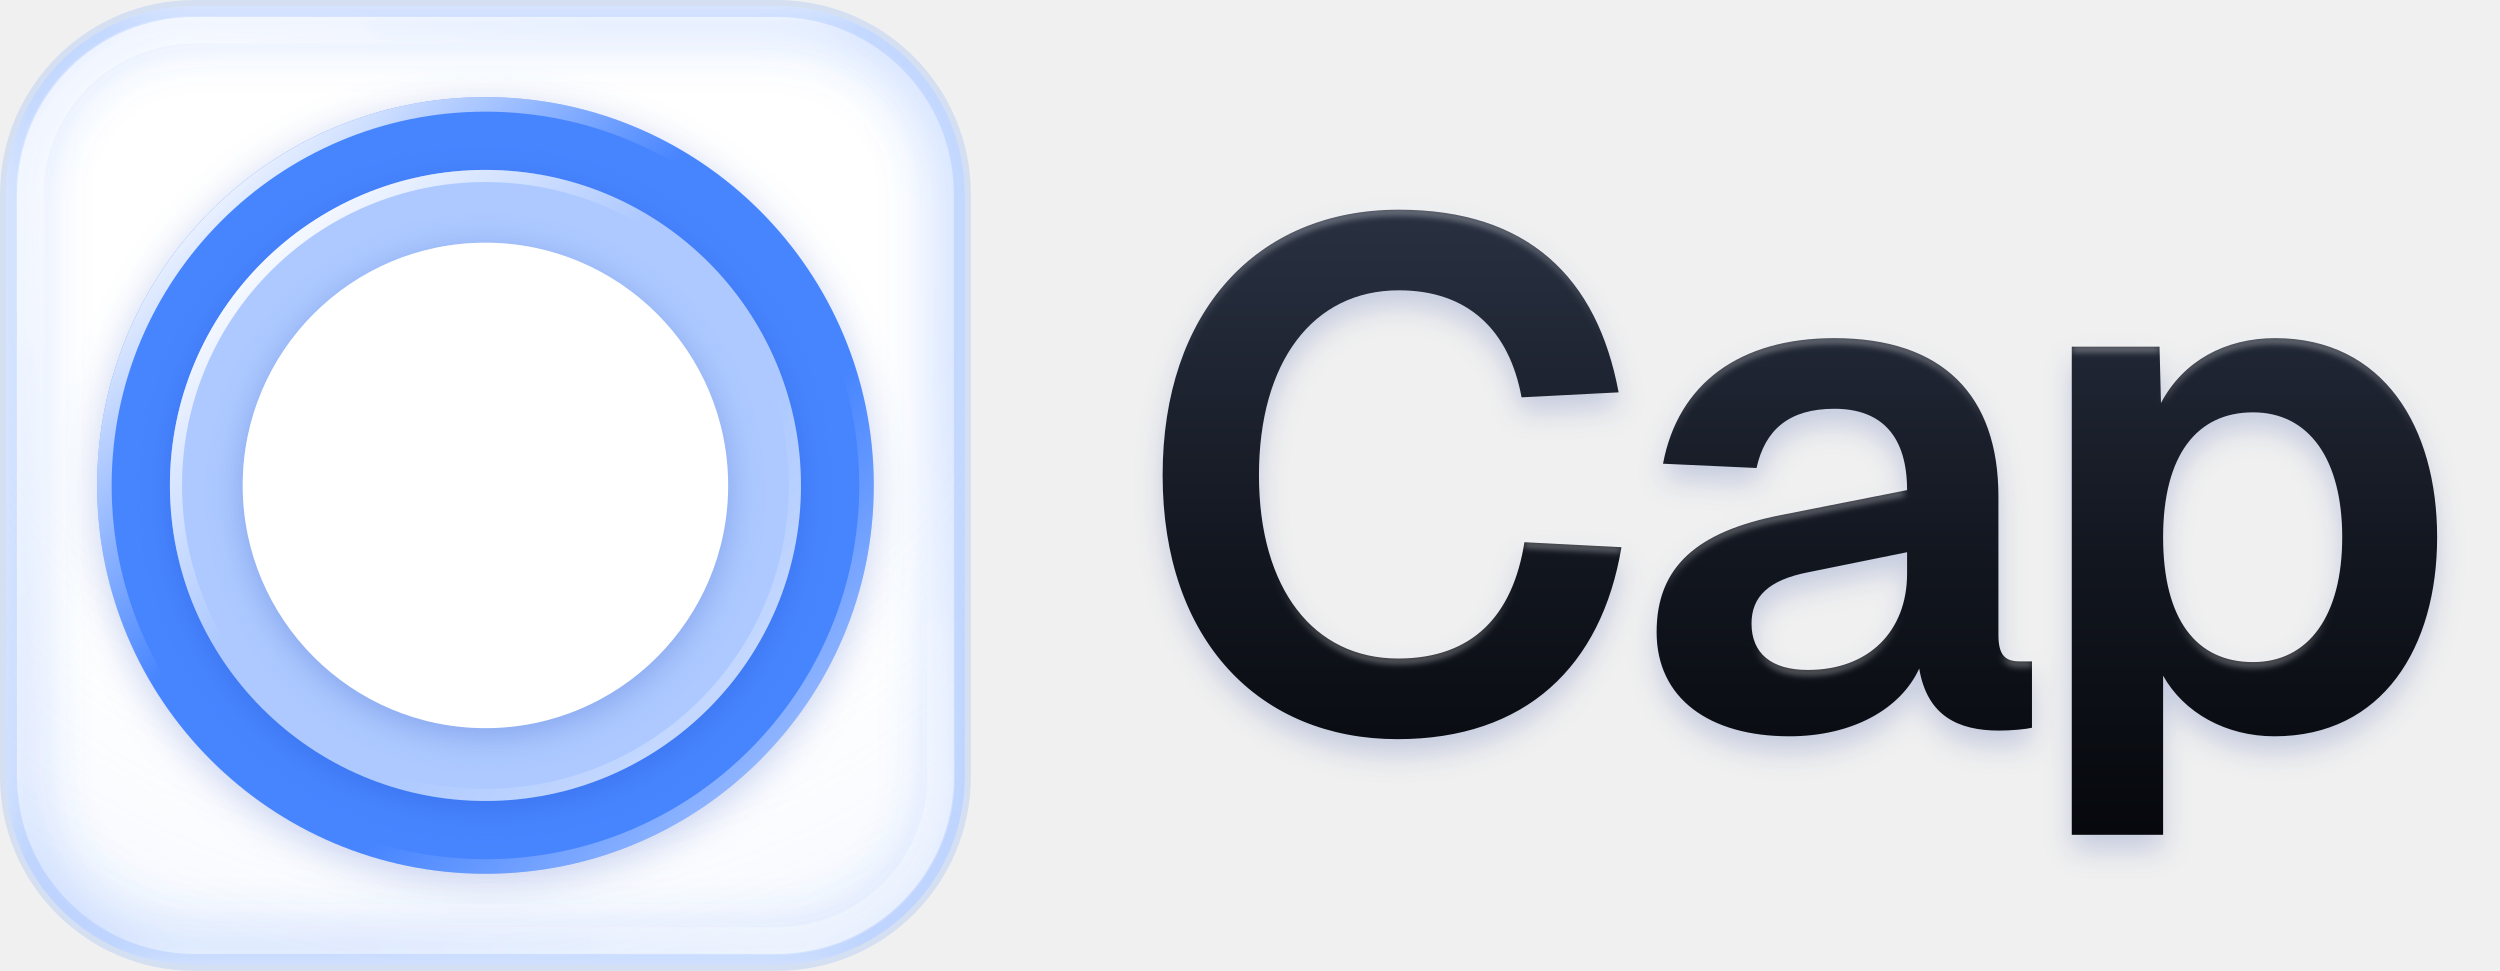
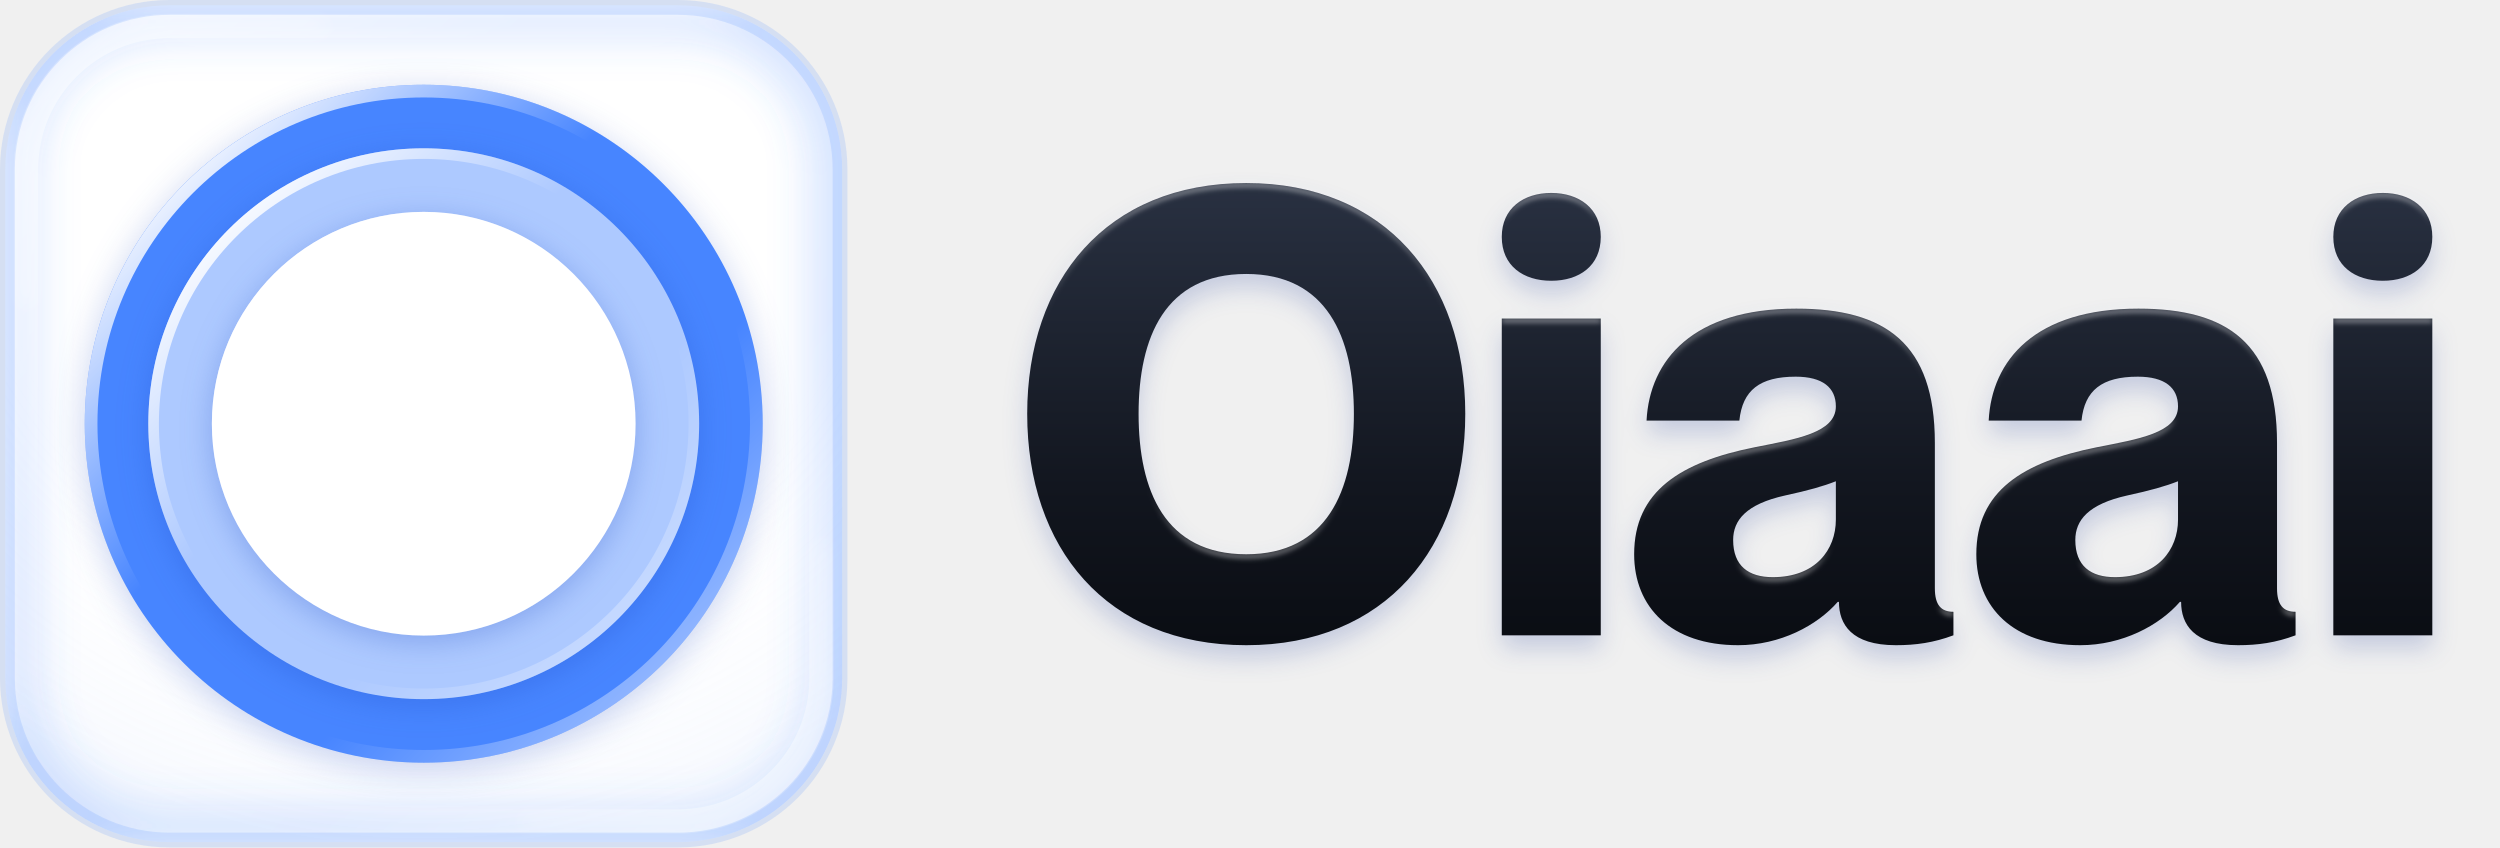
- <svg xmlns="http://www.w3.org/2000/svg" width="103" height="40" viewBox="0 0 103 40" fill="none">
+ <svg xmlns="http://www.w3.org/2000/svg" width="118" height="40" viewBox="0 0 118 40" fill="none">
  <defs>
    <clipPath id="m-clip">
      <rect x="0.25" y="0.25" width="39.5" height="39.5" rx="7.75" />
    </clipPath>
    <radialGradient id="m-dome" cx="20" cy="6" r="34" gradientUnits="userSpaceOnUse">
      <stop offset="0" stop-color="#fff" stop-opacity="0" />
      <stop offset="0.62" stop-color="#fff" stop-opacity="0" />
      <stop offset="1" stop-color="#C4D6FA" stop-opacity="0.14" />
    </radialGradient>
    <linearGradient id="m-top" x1="20" y1="0" x2="20" y2="9" gradientUnits="userSpaceOnUse">
      <stop offset="0" stop-color="#fff" />
      <stop offset="1" stop-color="#fff" stop-opacity="0" />
    </linearGradient>
    <filter id="m-top-blur" x="-80%" y="-80%" width="260%" height="260%" color-interpolation-filters="sRGB">
      <feGaussianBlur stdDeviation="0.8" />
    </filter>
    <linearGradient id="m-rim" x1="0" y1="0" x2="40" y2="40" gradientUnits="userSpaceOnUse">
      <stop offset="0" stop-color="#fff" stop-opacity="0.58" />
      <stop offset="0.32" stop-color="#fff" stop-opacity="0.087" />
      <stop offset="0.68" stop-color="#fff" stop-opacity="0.02" />
      <stop offset="1" stop-color="#fff" stop-opacity="0.52" />
    </linearGradient>
    <filter id="m-glow-blur" x="-20%" y="-20%" width="140%" height="140%">
      <feGaussianBlur stdDeviation="1" />
    </filter>
    <filter id="m-glint-blur" x="-50%" y="-50%" width="200%" height="200%">
      <feGaussianBlur stdDeviation="0.35" />
    </filter>
    <linearGradient id="m-ring-rim-1" x1="8.48" y1="8.48" x2="31.52" y2="31.52" gradientUnits="userSpaceOnUse">
      <stop offset="0" stop-color="#fff" stop-opacity="0.9" />
      <stop offset="0.38" stop-color="#fff" stop-opacity="0" />
      <stop offset="0.72" stop-color="#fff" stop-opacity="0" />
      <stop offset="1" stop-color="#fff" stop-opacity="0.4" />
    </linearGradient>
    <linearGradient id="m-ring-rim-2" x1="10.64" y1="10.64" x2="29.36" y2="29.36" gradientUnits="userSpaceOnUse">
      <stop offset="0" stop-color="#fff" stop-opacity="0.9" />
      <stop offset="0.38" stop-color="#fff" stop-opacity="0" />
      <stop offset="0.72" stop-color="#fff" stop-opacity="0" />
      <stop offset="1" stop-color="#fff" stop-opacity="0.3" />
    </linearGradient>
    <linearGradient id="m-ring-rim-3" x1="12.8" y1="12.8" x2="27.2" y2="27.2" gradientUnits="userSpaceOnUse">
      <stop offset="0" stop-color="#fff" stop-opacity="0.6" />
      <stop offset="0.38" stop-color="#fff" stop-opacity="0" />
      <stop offset="0.72" stop-color="#fff" stop-opacity="0" />
      <stop offset="1" stop-color="#fff" stop-opacity="0.2" />
    </linearGradient>
    <filter id="m-ring-lift-1" x="-30%" y="-30%" width="160%" height="160%" color-interpolation-filters="sRGB">
      <feGaussianBlur in="SourceAlpha" stdDeviation="0.8" />
      <feOffset dy="0.35" />
      <feColorMatrix values="0 0 0 0 0.1  0 0 0 0 0.27  0 0 0 0 0.75  0 0 0 0.24 0" />
      <feMerge>
        <feMergeNode />
        <feMergeNode in="SourceGraphic" />
      </feMerge>
    </filter>
    <filter id="m-ring-lift-2" x="-30%" y="-30%" width="160%" height="160%" color-interpolation-filters="sRGB">
      <feGaussianBlur in="SourceAlpha" stdDeviation="0.7" />
      <feOffset dy="0.3" />
      <feColorMatrix values="0 0 0 0 0.1  0 0 0 0 0.27  0 0 0 0 0.75  0 0 0 0.26 0" />
      <feMerge>
        <feMergeNode />
        <feMergeNode in="SourceGraphic" />
      </feMerge>
    </filter>
    <filter id="m-ring-lift-3" x="-30%" y="-30%" width="160%" height="160%" color-interpolation-filters="sRGB">
      <feGaussianBlur in="SourceAlpha" stdDeviation="0.7" />
      <feOffset dy="0.3" />
      <feColorMatrix values="0 0 0 0 0.1  0 0 0 0 0.27  0 0 0 0 0.75  0 0 0 0.28 0" />
      <feMerge>
        <feMergeNode />
        <feMergeNode in="SourceGraphic" />
      </feMerge>
    </filter>
  </defs>
  <rect x="0.25" y="0.25" width="39.5" height="39.5" rx="7.75" fill="#fff" />
  <g clip-path="url(#m-clip)">
    <rect width="40" height="40" fill="url(#m-dome)" />
    <rect x="3" y="1.2" width="34" height="5" rx="2.5" fill="url(#m-top)" opacity="0.9" filter="url(#m-top-blur)" />
    <rect x="0.25" y="0.25" width="39.5" height="39.5" rx="7.75" stroke="#4785FF" stroke-opacity="0.24" stroke-width="2.8" filter="url(#m-glow-blur)" />
  </g>
  <rect x="1.225" y="1.225" width="37.55" height="37.55" rx="6.775" stroke="url(#m-rim)" stroke-width="1.15" />
  <g filter="url(#m-glint-blur)" stroke="#fff" stroke-linecap="round" stroke-width="0.9" opacity="0.21">
    <path d="M1.25 14V8.6A6.75 6.75 0 0 1 8 1.25H15" />
    <path d="M38.75 26V31.4A6.75 6.75 0 0 1 32 38.75H25" opacity="0.7" />
  </g>
  <rect x="0.35" y="0.35" width="39.3" height="39.3" rx="7.65" stroke="#4785FF" stroke-opacity="0.16" stroke-width="0.7" />
  <circle cx="20" cy="20" r="16" fill="#4785FF" filter="url(#m-ring-lift-1)" />
  <circle cx="20" cy="20" r="15.7" stroke="url(#m-ring-rim-1)" stroke-width="0.6" />
  <circle cx="20" cy="20" r="13" fill="#ADC9FF" filter="url(#m-ring-lift-2)" />
  <circle cx="20" cy="20" r="12.75" stroke="url(#m-ring-rim-2)" stroke-width="0.5" />
  <circle cx="20" cy="20" r="10" fill="#fff" filter="url(#m-ring-lift-3)" />
  <circle cx="20" cy="20" r="9.75" stroke="url(#m-ring-rim-3)" stroke-width="0.5" />
  <g transform="translate(-3.764 -1.517) scale(1.05)">
    <defs>
      <linearGradient id="w-ink" x1="0" y1="9" x2="0" y2="35" gradientUnits="userSpaceOnUse">
        <stop offset="0" stop-color="#2A3243" />
        <stop offset="0.55" stop-color="#12161F" />
        <stop offset="1" stop-color="#05070B" />
      </linearGradient>
      <filter id="w-ink-lift" x="-10%" y="-30%" width="120%" height="160%" color-interpolation-filters="sRGB">
        <feGaussianBlur in="SourceAlpha" stdDeviation="0.55" />
        <feOffset dy="0.6" />
        <feColorMatrix values="0 0 0 0 0.1  0 0 0 0 0.22  0 0 0 0 0.6  0 0 0 0.2 0" />
        <feMerge>
          <feMergeNode />
          <feMergeNode in="SourceGraphic" />
        </feMerge>
      </filter>
      <mask id="w-shine-mask" maskUnits="userSpaceOnUse" x="40" y="0" width="80" height="40">
-         <path fill="#fff" d="M58.416 30.448c-5.404 0-9.212-3.864-9.212-10.36 0-6.384 3.668-10.416 9.268-10.416 5.068 0 7.784 2.66 8.624 7.168l-3.808.196c-.476-2.604-2.072-4.2-4.816-4.2-3.388 0-5.488 2.828-5.488 7.252 0 4.48 2.156 7.196 5.46 7.196 2.94 0 4.508-1.708 4.956-4.564l3.808.196c-.784 4.676-3.752 7.532-8.792 7.532zM73.796 30.336c-3.137 0-5.209-1.484-5.209-4.088 0-2.576 1.596-3.948 4.872-4.592l4.956-.98c0-2.1-.98-3.192-2.856-3.192-1.764 0-2.716.812-3.052 2.324l-3.668-.168c.588-3.136 2.996-4.928 6.72-4.928 4.256 0 6.44 2.24 6.44 6.216v5.432c0 .812.28 1.036.84 1.036h.476V30c-.224.056-.812.112-1.288.112-1.624 0-2.828-.588-3.136-2.436-.728 1.596-2.632 2.66-5.096 2.66zm.727-2.604c2.38 0 3.892-1.512 3.892-3.78v-.84l-3.864.784c-1.596.308-2.24.98-2.24 2.016 0 1.176.784 1.82 2.212 1.82zM84.877 34.2V15.048h3.444l.056 2.212c.868-1.652 2.52-2.548 4.48-2.548 4.256 0 6.356 3.5 6.356 7.812s-2.128 7.812-6.384 7.812c-1.904 0-3.556-.924-4.368-2.38V34.2h-3.584zm7.112-6.776c2.184 0 3.5-1.82 3.5-4.9s-1.316-4.9-3.5-4.9-3.528 1.652-3.528 4.9 1.316 4.9 3.528 4.9z" />
-         <path fill="#000" stroke="#000" stroke-width="0.22" stroke-linejoin="round" transform="translate(0 0.3)" d="M58.416 30.448c-5.404 0-9.212-3.864-9.212-10.36 0-6.384 3.668-10.416 9.268-10.416 5.068 0 7.784 2.66 8.624 7.168l-3.808.196c-.476-2.604-2.072-4.2-4.816-4.2-3.388 0-5.488 2.828-5.488 7.252 0 4.48 2.156 7.196 5.46 7.196 2.94 0 4.508-1.708 4.956-4.564l3.808.196c-.784 4.676-3.752 7.532-8.792 7.532zM73.796 30.336c-3.137 0-5.209-1.484-5.209-4.088 0-2.576 1.596-3.948 4.872-4.592l4.956-.98c0-2.1-.98-3.192-2.856-3.192-1.764 0-2.716.812-3.052 2.324l-3.668-.168c.588-3.136 2.996-4.928 6.72-4.928 4.256 0 6.44 2.24 6.44 6.216v5.432c0 .812.28 1.036.84 1.036h.476V30c-.224.056-.812.112-1.288.112-1.624 0-2.828-.588-3.136-2.436-.728 1.596-2.632 2.66-5.096 2.66zm.727-2.604c2.38 0 3.892-1.512 3.892-3.78v-.84l-3.864.784c-1.596.308-2.24.98-2.24 2.016 0 1.176.784 1.82 2.212 1.82zM84.877 34.2V15.048h3.444l.056 2.212c.868-1.652 2.52-2.548 4.48-2.548 4.256 0 6.356 3.5 6.356 7.812s-2.128 7.812-6.384 7.812c-1.904 0-3.556-.924-4.368-2.38V34.2h-3.584zm7.112-6.776c2.184 0 3.5-1.82 3.5-4.9s-1.316-4.9-3.5-4.9-3.528 1.652-3.528 4.9 1.316 4.9 3.528 4.9z" />
+         <path fill="#fff" d="M59.606 30.448C65.864 30.448 69.452 26.054 69.452 20.046C69.452 14.066 65.864 9.672 59.606 9.672C53.292 9.672 49.76 14.066 49.76 20.046C49.76 26.054 53.292 30.448 59.606 30.448ZM59.606 26.36C55.962 26.36 54.767 23.523 54.767 20.046C54.767 16.597 55.962 13.76 59.606 13.76C63.222 13.76 64.445 16.597 64.445 20.046C64.445 23.523 63.222 26.36 59.606 26.36ZM73.318 14.066C74.569 14.066 75.543 13.399 75.543 12.092C75.543 10.812 74.569 10.117 73.318 10.117C72.066 10.117 71.093 10.812 71.093 12.092C71.093 13.399 72.066 14.066 73.318 14.066ZM71.093 15.763V30.003H75.543V15.763ZM86.111 19.712C86.111 20.908 84.303 21.186 82.468 21.548C79.13 22.215 77.044 23.523 77.044 26.36C77.044 28.751 78.713 30.448 81.717 30.448C83.608 30.448 85.277 29.558 86.195 28.501H86.25C86.25 29.502 86.807 30.448 88.809 30.448C89.699 30.448 90.506 30.337 91.396 30.003V28.946C90.839 28.946 90.561 28.64 90.561 27.889V21.353C90.561 16.875 88.336 15.318 84.331 15.318C79.687 15.318 77.74 17.626 77.601 20.352H81.773C81.912 18.989 82.69 18.377 84.303 18.377C85.527 18.377 86.111 18.878 86.111 19.712ZM83.274 27.389C82.19 27.389 81.494 26.888 81.494 25.72C81.494 24.83 82.078 24.107 83.831 23.717C84.86 23.495 85.555 23.3 86.111 23.078V24.802C86.111 26.165 85.193 27.389 83.274 27.389ZM101.492 19.712C101.492 20.908 99.684 21.186 97.848 21.548C94.511 22.215 92.425 23.523 92.425 26.36C92.425 28.751 94.094 30.448 97.097 30.448C98.989 30.448 100.657 29.558 101.575 28.501H101.631C101.631 29.502 102.187 30.448 104.189 30.448C105.079 30.448 105.886 30.337 106.776 30.003V28.946C106.22 28.946 105.942 28.64 105.942 27.889V21.353C105.942 16.875 103.717 15.318 99.712 15.318C95.067 15.318 93.12 17.626 92.981 20.352H97.153C97.292 18.989 98.071 18.377 99.684 18.377C100.908 18.377 101.492 18.878 101.492 19.712ZM98.655 27.389C97.57 27.389 96.875 26.888 96.875 25.72C96.875 24.83 97.459 24.107 99.211 23.717C100.24 23.495 100.935 23.3 101.492 23.078V24.802C101.492 26.165 100.574 27.389 98.655 27.389ZM110.698 14.066C111.949 14.066 112.923 13.399 112.923 12.092C112.923 10.812 111.949 10.117 110.698 10.117C109.446 10.117 108.473 10.812 108.473 12.092C108.473 13.399 109.446 14.066 110.698 14.066ZM108.473 15.763V30.003H112.923V15.763Z" />
+         <path fill="#000" stroke="#000" stroke-width="0.22" stroke-linejoin="round" transform="translate(0 0.3)" d="M59.606 30.448C65.864 30.448 69.452 26.054 69.452 20.046C69.452 14.066 65.864 9.672 59.606 9.672C53.292 9.672 49.76 14.066 49.76 20.046C49.76 26.054 53.292 30.448 59.606 30.448ZM59.606 26.36C55.962 26.36 54.767 23.523 54.767 20.046C54.767 16.597 55.962 13.76 59.606 13.76C63.222 13.76 64.445 16.597 64.445 20.046C64.445 23.523 63.222 26.36 59.606 26.36ZM73.318 14.066C74.569 14.066 75.543 13.399 75.543 12.092C75.543 10.812 74.569 10.117 73.318 10.117C72.066 10.117 71.093 10.812 71.093 12.092C71.093 13.399 72.066 14.066 73.318 14.066ZM71.093 15.763V30.003H75.543V15.763ZM86.111 19.712C86.111 20.908 84.303 21.186 82.468 21.548C79.13 22.215 77.044 23.523 77.044 26.36C77.044 28.751 78.713 30.448 81.717 30.448C83.608 30.448 85.277 29.558 86.195 28.501H86.25C86.25 29.502 86.807 30.448 88.809 30.448C89.699 30.448 90.506 30.337 91.396 30.003V28.946C90.839 28.946 90.561 28.64 90.561 27.889V21.353C90.561 16.875 88.336 15.318 84.331 15.318C79.687 15.318 77.74 17.626 77.601 20.352H81.773C81.912 18.989 82.69 18.377 84.303 18.377C85.527 18.377 86.111 18.878 86.111 19.712ZM83.274 27.389C82.19 27.389 81.494 26.888 81.494 25.72C81.494 24.83 82.078 24.107 83.831 23.717C84.86 23.495 85.555 23.3 86.111 23.078V24.802C86.111 26.165 85.193 27.389 83.274 27.389ZM101.492 19.712C101.492 20.908 99.684 21.186 97.848 21.548C94.511 22.215 92.425 23.523 92.425 26.36C92.425 28.751 94.094 30.448 97.097 30.448C98.989 30.448 100.657 29.558 101.575 28.501H101.631C101.631 29.502 102.187 30.448 104.189 30.448C105.079 30.448 105.886 30.337 106.776 30.003V28.946C106.22 28.946 105.942 28.64 105.942 27.889V21.353C105.942 16.875 103.717 15.318 99.712 15.318C95.067 15.318 93.12 17.626 92.981 20.352H97.153C97.292 18.989 98.071 18.377 99.684 18.377C100.908 18.377 101.492 18.878 101.492 19.712ZM98.655 27.389C97.57 27.389 96.875 26.888 96.875 25.72C96.875 24.83 97.459 24.107 99.211 23.717C100.24 23.495 100.935 23.3 101.492 23.078V24.802C101.492 26.165 100.574 27.389 98.655 27.389ZM110.698 14.066C111.949 14.066 112.923 13.399 112.923 12.092C112.923 10.812 111.949 10.117 110.698 10.117C109.446 10.117 108.473 10.812 108.473 12.092C108.473 13.399 109.446 14.066 110.698 14.066ZM108.473 15.763V30.003H112.923V15.763Z" />
      </mask>
      <filter id="w-shine-blur" x="-5%" y="-5%" width="110%" height="110%">
        <feGaussianBlur stdDeviation="0.12" />
      </filter>
    </defs>
    <g>
-       <path fill="url(#w-ink)" filter="url(#w-ink-lift)" d="M58.416 30.448c-5.404 0-9.212-3.864-9.212-10.36 0-6.384 3.668-10.416 9.268-10.416 5.068 0 7.784 2.66 8.624 7.168l-3.808.196c-.476-2.604-2.072-4.2-4.816-4.2-3.388 0-5.488 2.828-5.488 7.252 0 4.48 2.156 7.196 5.46 7.196 2.94 0 4.508-1.708 4.956-4.564l3.808.196c-.784 4.676-3.752 7.532-8.792 7.532zM73.796 30.336c-3.137 0-5.209-1.484-5.209-4.088 0-2.576 1.596-3.948 4.872-4.592l4.956-.98c0-2.1-.98-3.192-2.856-3.192-1.764 0-2.716.812-3.052 2.324l-3.668-.168c.588-3.136 2.996-4.928 6.72-4.928 4.256 0 6.44 2.24 6.44 6.216v5.432c0 .812.28 1.036.84 1.036h.476V30c-.224.056-.812.112-1.288.112-1.624 0-2.828-.588-3.136-2.436-.728 1.596-2.632 2.66-5.096 2.66zm.727-2.604c2.38 0 3.892-1.512 3.892-3.78v-.84l-3.864.784c-1.596.308-2.24.98-2.24 2.016 0 1.176.784 1.82 2.212 1.82zM84.877 34.2V15.048h3.444l.056 2.212c.868-1.652 2.52-2.548 4.48-2.548 4.256 0 6.356 3.5 6.356 7.812s-2.128 7.812-6.384 7.812c-1.904 0-3.556-.924-4.368-2.38V34.2h-3.584zm7.112-6.776c2.184 0 3.5-1.82 3.5-4.9s-1.316-4.9-3.5-4.9-3.528 1.652-3.528 4.9 1.316 4.9 3.528 4.9z" />
+       <path fill="url(#w-ink)" filter="url(#w-ink-lift)" d="M59.606 30.448C65.864 30.448 69.452 26.054 69.452 20.046C69.452 14.066 65.864 9.672 59.606 9.672C53.292 9.672 49.76 14.066 49.76 20.046C49.76 26.054 53.292 30.448 59.606 30.448ZM59.606 26.36C55.962 26.36 54.767 23.523 54.767 20.046C54.767 16.597 55.962 13.76 59.606 13.76C63.222 13.76 64.445 16.597 64.445 20.046C64.445 23.523 63.222 26.36 59.606 26.36ZM73.318 14.066C74.569 14.066 75.543 13.399 75.543 12.092C75.543 10.812 74.569 10.117 73.318 10.117C72.066 10.117 71.093 10.812 71.093 12.092C71.093 13.399 72.066 14.066 73.318 14.066ZM71.093 15.763V30.003H75.543V15.763ZM86.111 19.712C86.111 20.908 84.303 21.186 82.468 21.548C79.13 22.215 77.044 23.523 77.044 26.36C77.044 28.751 78.713 30.448 81.717 30.448C83.608 30.448 85.277 29.558 86.195 28.501H86.25C86.25 29.502 86.807 30.448 88.809 30.448C89.699 30.448 90.506 30.337 91.396 30.003V28.946C90.839 28.946 90.561 28.64 90.561 27.889V21.353C90.561 16.875 88.336 15.318 84.331 15.318C79.687 15.318 77.74 17.626 77.601 20.352H81.773C81.912 18.989 82.69 18.377 84.303 18.377C85.527 18.377 86.111 18.878 86.111 19.712ZM83.274 27.389C82.19 27.389 81.494 26.888 81.494 25.72C81.494 24.83 82.078 24.107 83.831 23.717C84.86 23.495 85.555 23.3 86.111 23.078V24.802C86.111 26.165 85.193 27.389 83.274 27.389ZM101.492 19.712C101.492 20.908 99.684 21.186 97.848 21.548C94.511 22.215 92.425 23.523 92.425 26.36C92.425 28.751 94.094 30.448 97.097 30.448C98.989 30.448 100.657 29.558 101.575 28.501H101.631C101.631 29.502 102.187 30.448 104.189 30.448C105.079 30.448 105.886 30.337 106.776 30.003V28.946C106.22 28.946 105.942 28.64 105.942 27.889V21.353C105.942 16.875 103.717 15.318 99.712 15.318C95.067 15.318 93.12 17.626 92.981 20.352H97.153C97.292 18.989 98.071 18.377 99.684 18.377C100.908 18.377 101.492 18.878 101.492 19.712ZM98.655 27.389C97.57 27.389 96.875 26.888 96.875 25.72C96.875 24.83 97.459 24.107 99.211 23.717C100.24 23.495 100.935 23.3 101.492 23.078V24.802C101.492 26.165 100.574 27.389 98.655 27.389ZM110.698 14.066C111.949 14.066 112.923 13.399 112.923 12.092C112.923 10.812 111.949 10.117 110.698 10.117C109.446 10.117 108.473 10.812 108.473 12.092C108.473 13.399 109.446 14.066 110.698 14.066ZM108.473 15.763V30.003H112.923V15.763Z" />
      <g filter="url(#w-shine-blur)">
        <rect x="40" y="0" width="80" height="40" fill="#fff" opacity="0.45" mask="url(#w-shine-mask)" />
      </g>
    </g>
  </g>
</svg>
